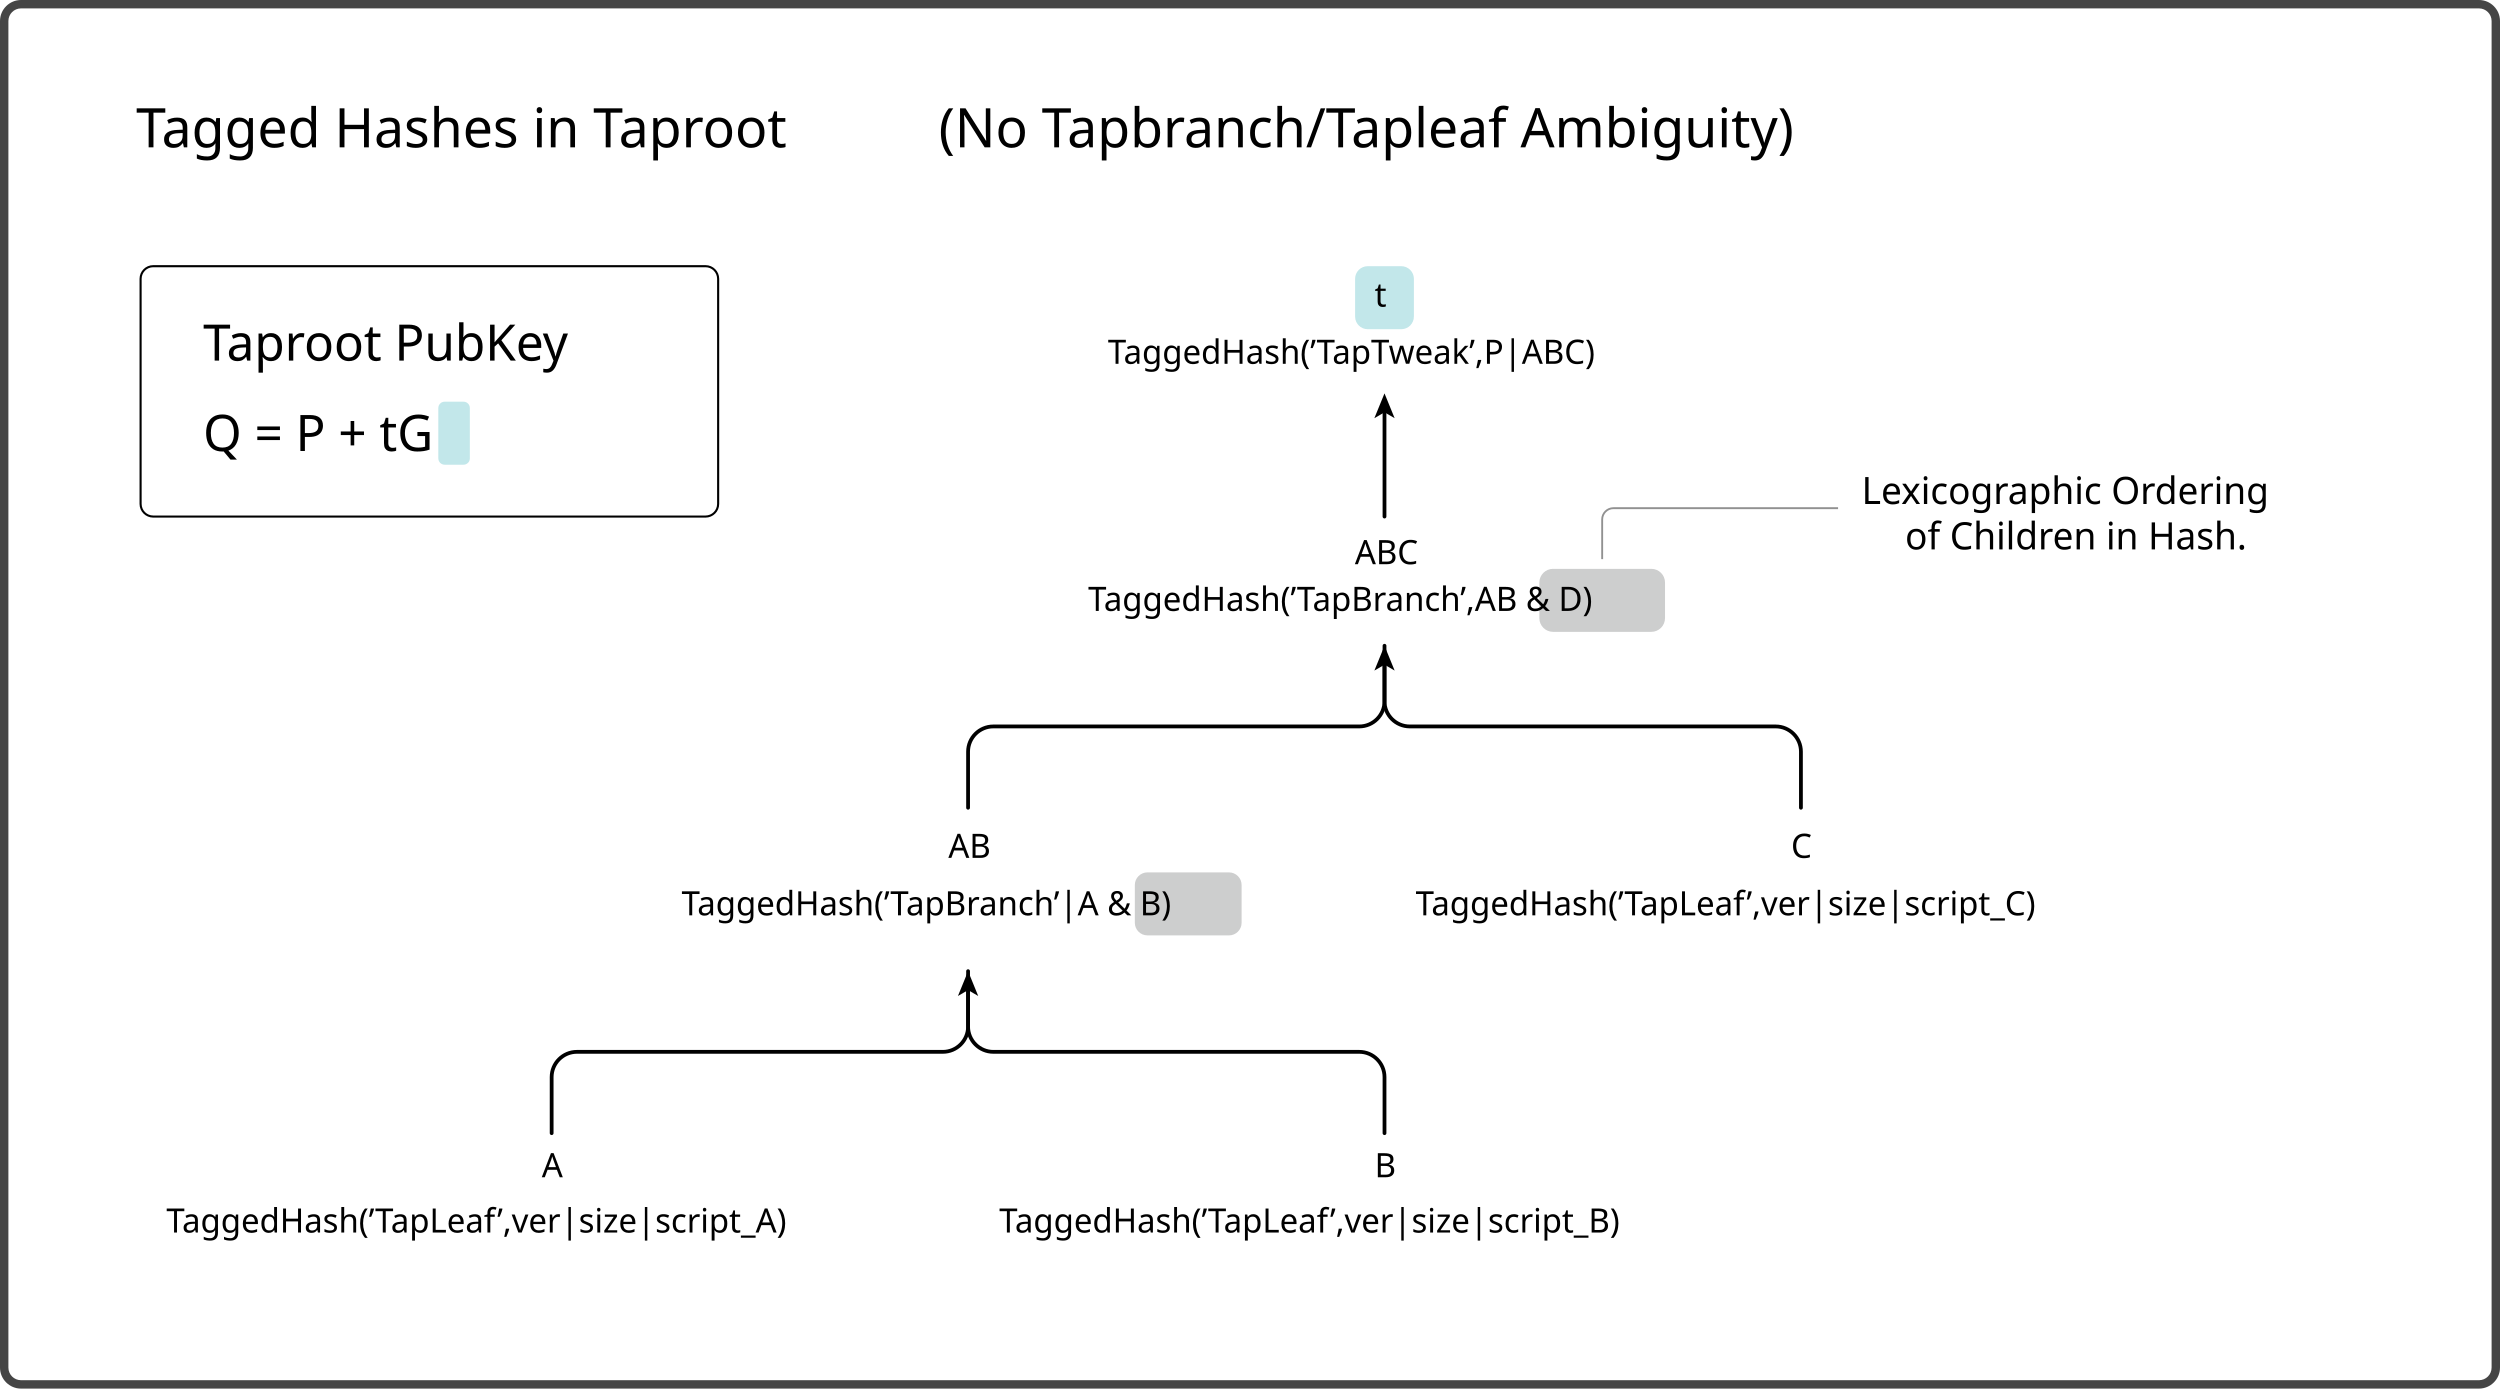
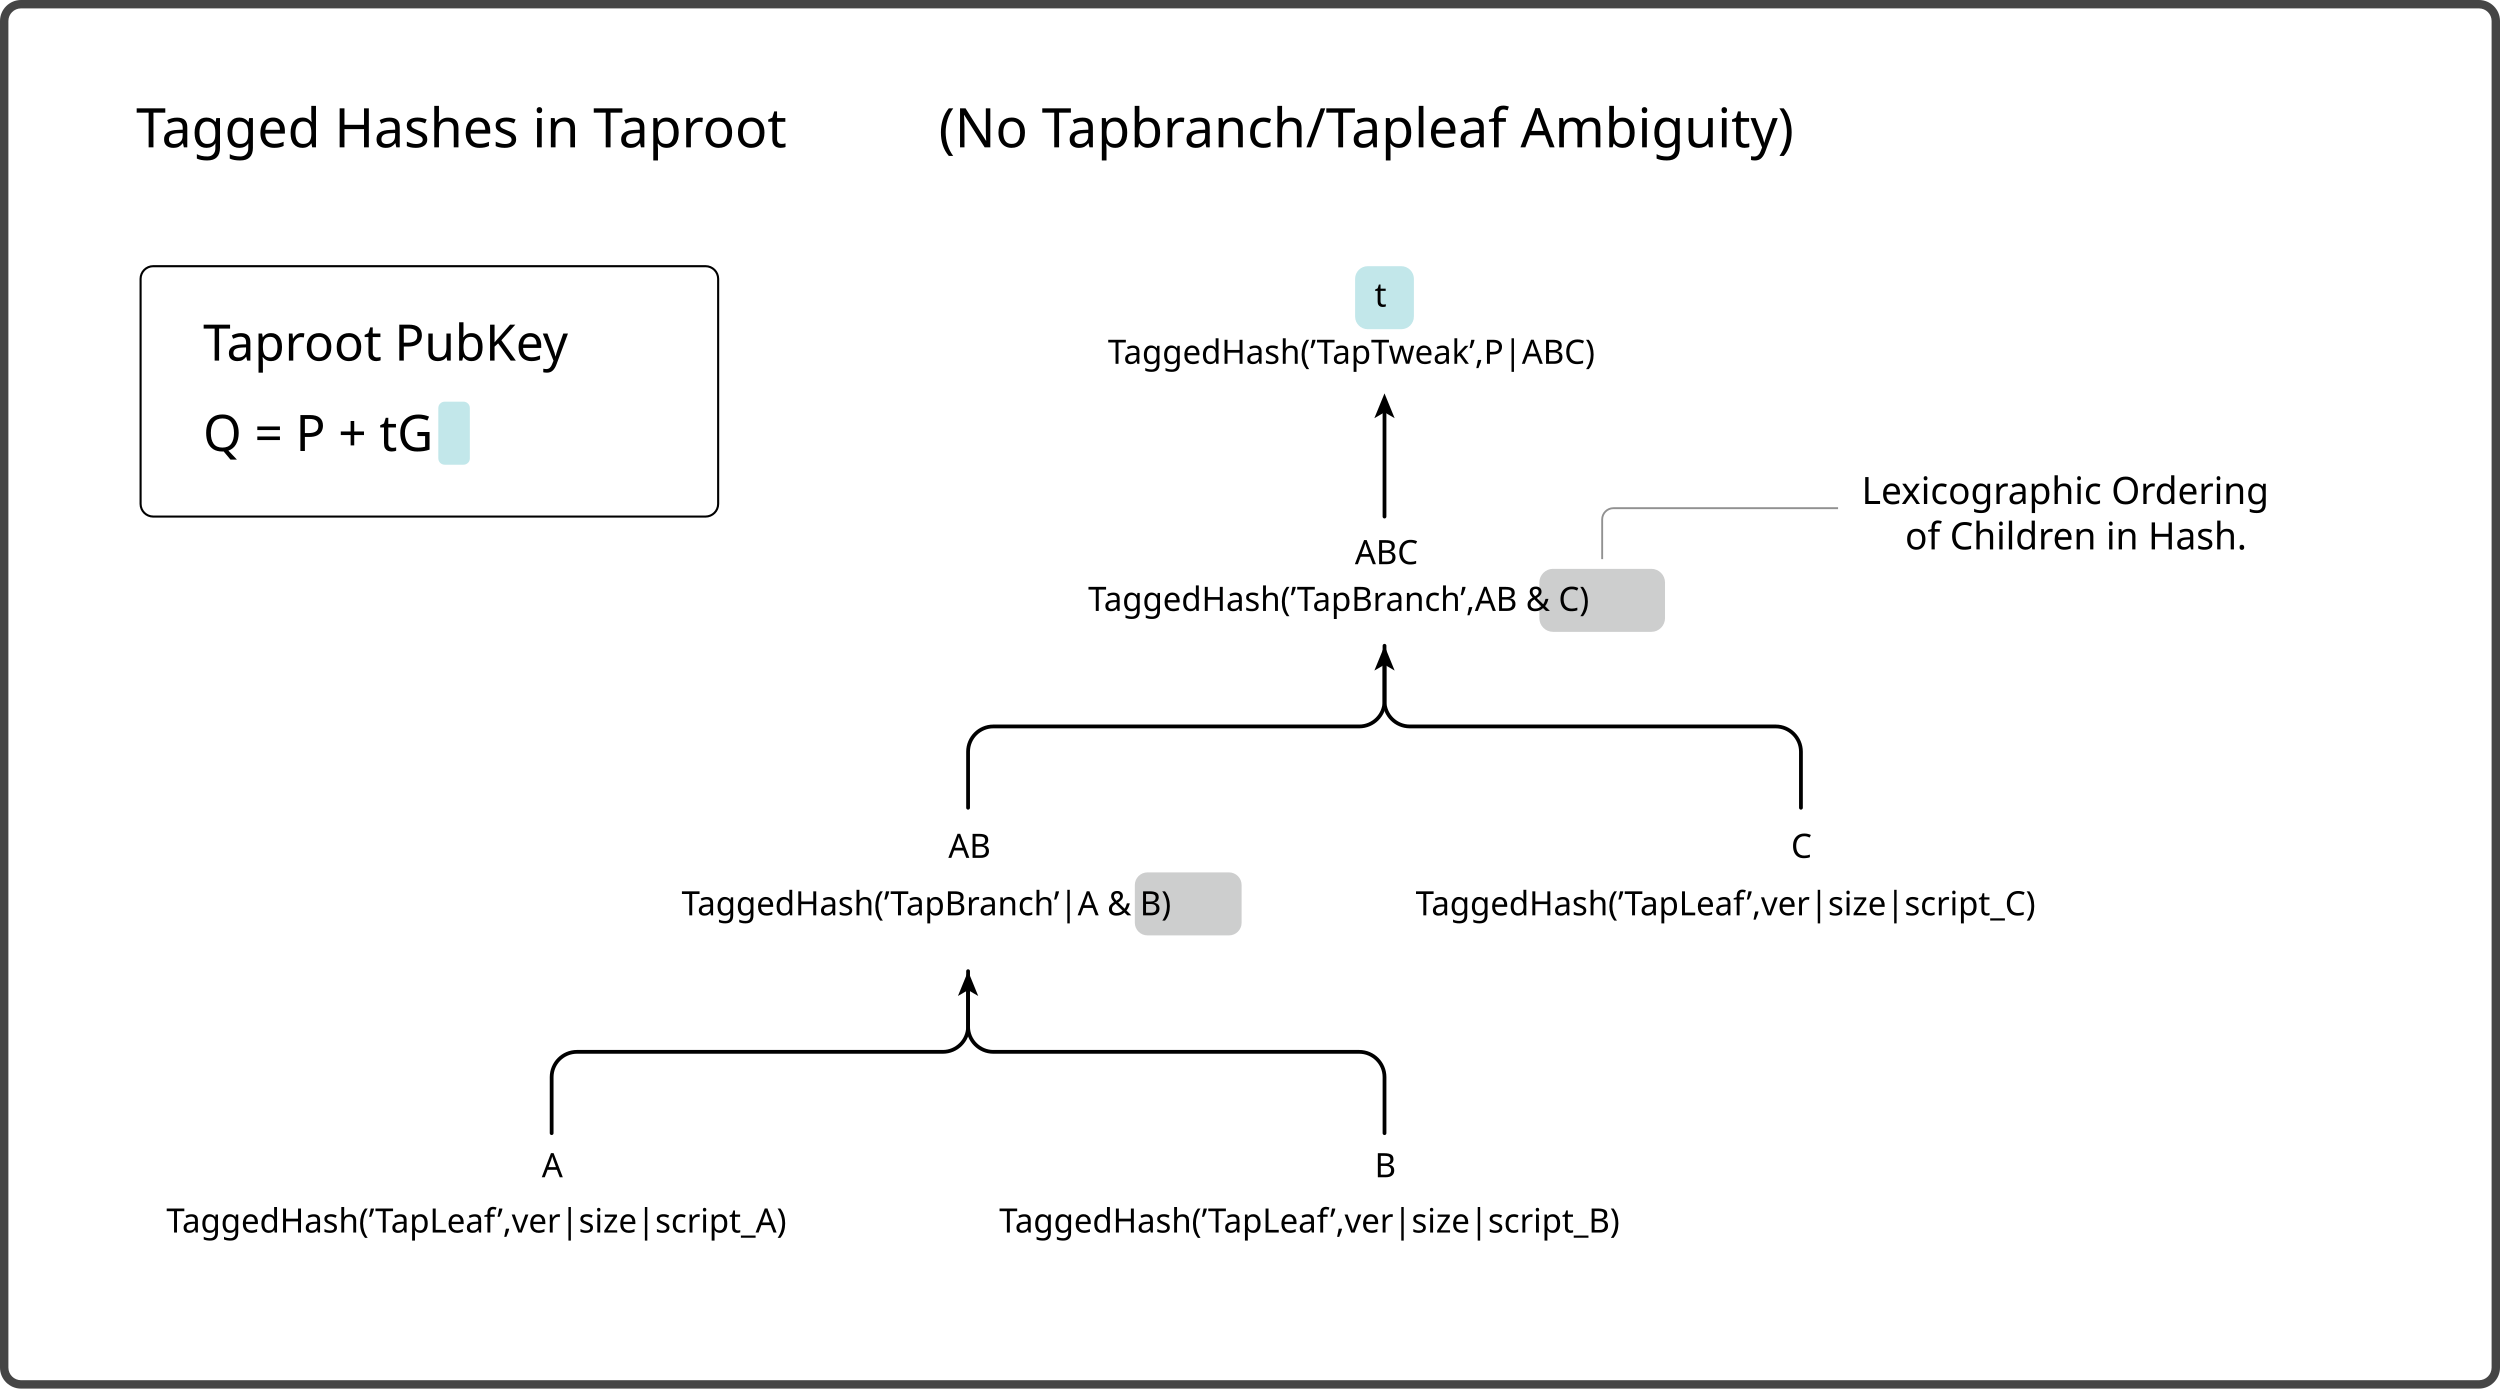
- <svg xmlns="http://www.w3.org/2000/svg" version="1.1" id="TapTree-2.1" x="0px" y="0px" width="595.28px" height="330.643px" viewBox="0 0 595.28 330.643" enable-background="new 0 0 595.28 330.643" xml:space="preserve">
+ <svg xmlns="http://www.w3.org/2000/svg" version="1.1" id="TapTree-2.1" x="0px" y="0px" width="595.279px" height="330.643px" viewBox="0 0 595.279 330.643" enable-background="new 0 0 595.279 330.643" xml:space="preserve">
  <g>
-     <path fill="#454545" d="M590.28,2c1.654,0,3,1.346,3,3v320.643c0,1.654-1.346,3-3,3H5c-1.654,0-3-1.346-3-3V5c0-1.654,1.346-3,3-3   H590.28 M590.28,0H5C2.25,0,0,2.25,0,5v320.643c0,2.75,2.25,5,5,5h585.28c2.75,0,5-2.25,5-5V5C595.28,2.25,593.03,0,590.28,0   L590.28,0z" />
+     <path fill="#454545" d="M590.28,2c1.654,0,3,1.346,3,3v320.643c0,1.654-1.346,3-3,3H5c-1.654,0-3-1.346-3-3V5c0-1.654,1.346-3,3-3   H590.28 M590.28,0H5C2.25,0,0,2.25,0,5v320.643c0,2.75,2.25,5,5,5H590.28c2.75,0,5-2.25,5-5V5C595.28,2.25,593.03,0,590.28,0   L590.28,0z" />
  </g>
  <g opacity="0.65">
-     <path fill="#B2B3B3" d="M396.46,147.195c0,1.79-1.465,3.254-3.255,3.254h-23.41c-1.79,0-3.255-1.464-3.255-3.254v-8.494   c0-1.79,1.465-3.254,3.255-3.254h23.41c1.79,0,3.255,1.464,3.255,3.254V147.195z" />
+     <path fill="#B2B3B3" d="M396.46,147.195c0,1.79-1.465,3.255-3.255,3.255h-23.41c-1.79,0-3.255-1.465-3.255-3.255v-8.493   c0-1.79,1.465-3.255,3.255-3.255h23.41c1.79,0,3.255,1.465,3.255,3.255V147.195z" />
  </g>
  <g opacity="0.65">
-     <path fill="#A1DADE" d="M336.664,75.385c0,1.65-1.35,3-3,3h-8c-1.65,0-3-1.35-3-3v-9.003c0-1.65,1.35-3,3-3h8c1.65,0,3,1.35,3,3   V75.385z" />
+     <path fill="#A1DADE" d="M336.664,75.385c0,1.65-1.351,3-3,3h-8c-1.65,0-3-1.35-3-3v-9.003c0-1.65,1.35-3,3-3h8c1.649,0,3,1.35,3,3   V75.385z" />
  </g>
  <g opacity="0.65">
    <path fill="#A1DADE" d="M111.875,109.151c0,0.825-0.675,1.5-1.5,1.5h-4.506c-0.825,0-1.5-0.675-1.5-1.5V97.148   c0-0.825,0.675-1.5,1.5-1.5h4.506c0.825,0,1.5,0.675,1.5,1.5V109.151z" />
  </g>
  <g>
-     <rect x="32.422" y="25.333" fill="none" width="507.911" height="17.667" />
-     <text transform="matrix(0.9799 0 0 1 32.4224 35.0835)">
-       <tspan x="0" y="0" font-family="'RobotoMono-Bold'" font-size="13">Tagged Hashes in Taproot </tspan>
-       <tspan x="195.033" y="0" font-family="'RobotoMono-Regular'" font-size="13">(No Tapbranch/Tapleaf Ambiguity)</tspan>
-     </text>
+     <rect x="32.422" y="25.333" fill="none" width="507.91" height="17.667" />
+     <text transform="matrix(0.9799 0 0 1 32.4216 35.0833)" font-family="'RobotoMono-Bold'" font-size="13">Tagged Hashes in Taproot </text>
+     <text transform="matrix(0.9799 0 0 1 223.5344 35.0833)" font-family="'RobotoMono-Regular'" font-size="13">(No Tapbranch/Tapleaf Ambiguity)</text>
  </g>
  <g>
    <path fill="none" stroke="#000000" stroke-width="0.9" stroke-linecap="round" stroke-miterlimit="10" d="M329.668,153.763v13.206   c0,3.303-2.702,6.005-6.005,6.005h-87.148c-3.303,0-6.005,2.702-6.005,6.005v13.358" />
  </g>
  <g>
    <g>
      <path fill="none" stroke="#000000" stroke-width="0.9" stroke-linecap="round" stroke-miterlimit="10" d="M329.668,157.957v9.012    c0,3.303,2.702,6.005,6.005,6.005h87.146c3.303,0,6.005,2.702,6.005,6.005v13.358" />
      <g>
        <polygon points="329.668,153.763 327.253,159.673 329.668,158.271 332.082,159.673    " />
      </g>
    </g>
  </g>
  <g>
-     <path fill="none" stroke="#000000" stroke-width="0.9" stroke-linecap="round" stroke-miterlimit="10" d="M230.511,231.246v13.206   c0,3.303-2.702,6.005-6.005,6.005h-87.147c-3.303,0-6.005,2.702-6.005,6.005v13.358" />
+     <path fill="none" stroke="#000000" stroke-width="0.9" stroke-linecap="round" stroke-miterlimit="10" d="M230.511,231.246v13.206   c0,3.303-2.702,6.005-6.005,6.005h-87.147c-3.303,0-6.005,2.702-6.005,6.005v13.357" />
  </g>
  <g>
    <g>
-       <path fill="none" stroke="#000000" stroke-width="0.9" stroke-linecap="round" stroke-miterlimit="10" d="M230.511,235.44v9.012    c0,3.303,2.702,6.005,6.005,6.005h87.146c3.303,0,6.005,2.702,6.005,6.005v13.358" />
+       <path fill="none" stroke="#000000" stroke-width="0.9" stroke-linecap="round" stroke-miterlimit="10" d="M230.511,235.44v9.013    c0,3.303,2.702,6.005,6.005,6.005h87.146c3.303,0,6.005,2.702,6.005,6.005v13.357" />
      <g>
        <polygon points="230.511,231.246 228.096,237.156 230.511,235.753 232.925,237.156    " />
      </g>
    </g>
  </g>
  <g>
    <g>
      <line fill="none" stroke="#000000" stroke-width="0.9" stroke-linecap="round" stroke-miterlimit="10" x1="329.665" y1="97.86" x2="329.665" y2="123" />
      <g>
        <polygon points="329.665,93.667 327.25,99.576 329.665,98.174 332.079,99.576    " />
      </g>
    </g>
  </g>
  <g>
-     <rect x="393.2" y="198.27" fill="none" width="71.248" height="13.611" />
-     <text transform="matrix(0.9799 0 0 1 426.4727 204.27)" font-family="'RobotoMono-Bold'" font-size="8">C</text>
+     <rect x="393.2" y="198.27" fill="none" width="71.247" height="13.611" />
+     <text transform="matrix(0.9799 0 0 1 426.4719 204.2698)" font-family="'RobotoMono-Bold'" font-size="8">C</text>
  </g>
  <g>
-     <rect x="294.042" y="128.336" fill="none" width="71.248" height="13.611" />
-     <text transform="matrix(0.9799 0 0 1 322.6104 134.3364)" font-family="'RobotoMono-Bold'" font-size="8">ABC</text>
+     <rect x="294.042" y="128.336" fill="none" width="71.248" height="13.61" />
+     <text transform="matrix(0.9799 0 0 1 322.6096 134.3362)" font-family="'RobotoMono-Bold'" font-size="8">ABC</text>
  </g>
  <g>
    <rect x="294.042" y="67.016" fill="none" width="71.248" height="13.611" />
-     <text transform="matrix(0.9799 0 0 1 327.3145 73.0161)" font-family="'RobotoMono-Bold'" font-size="8">t</text>
+     <text transform="matrix(0.9799 0 0 1 327.3137 73.0159)" font-family="'RobotoMono-Bold'" font-size="8">t</text>
  </g>
  <g>
    <rect x="118.988" y="274.314" fill="none" width="24.732" height="15.745" />
-     <text transform="matrix(0.9799 0 0 1 129.002 280.3145)" font-family="'RobotoMono-Bold'" font-size="8">A</text>
+     <text transform="matrix(0.9799 0 0 1 129.0012 280.3147)" font-family="'RobotoMono-Bold'" font-size="8">A</text>
  </g>
  <g>
-     <rect x="317.3" y="274.314" fill="none" width="24.732" height="15.745" />
-     <text transform="matrix(0.9799 0 0 1 327.3135 280.3145)" font-family="'RobotoMono-Bold'" font-size="8">B</text>
+     <rect x="317.3" y="274.314" fill="none" width="24.731" height="15.745" />
+     <text transform="matrix(0.9799 0 0 1 327.3127 280.3147)" font-family="'RobotoMono-Bold'" font-size="8">B</text>
  </g>
  <g>
    <rect x="218.145" y="198.27" fill="none" width="24.732" height="10.455" />
-     <text transform="matrix(0.9799 0 0 1 225.8066 204.27)" font-family="'RobotoMono-Bold'" font-size="8">AB</text>
+     <text transform="matrix(0.9799 0 0 1 225.8059 204.2698)" font-family="'RobotoMono-Bold'" font-size="8">AB</text>
  </g>
  <g>
    <rect x="48.369" y="98.388" fill="none" width="136" height="19.525" />
-     <text transform="matrix(0.9799 0 0 1 48.3691 107.3882)" font-family="'RobotoMono-Bold'" font-size="12">Q = P + tG</text>
+     <text transform="matrix(0.9799 0 0 1 48.3684 107.3879)" font-family="'RobotoMono-Bold'" font-size="12">Q = P + tG</text>
  </g>
  <g>
-     <rect x="48.369" y="76.863" fill="none" width="136" height="39.051" />
-     <text transform="matrix(0.9799 0 0 1 48.3691 85.8628)" font-family="'RobotoMono-Bold'" font-size="12">Taproot PubKey</text>
+     <rect x="48.369" y="76.863" fill="none" width="136" height="39.052" />
+     <text transform="matrix(0.9799 0 0 1 48.3684 85.8625)" font-family="'RobotoMono-Bold'" font-size="12">Taproot PubKey</text>
  </g>
  <g>
    <rect x="210.523" y="139.465" fill="none" width="238.283" height="28.597" />
-     <text transform="matrix(0.9799 0 0 1 259.1001 145.4648)" font-family="'RobotoMono-Regular'" font-size="8">TaggedHash(’TapBranch’,AB &amp; D)</text>
+     <text transform="matrix(0.9799 0 0 1 259.0994 145.4641)" font-family="'RobotoMono-Regular'" font-size="8">TaggedHash(’TapBranch’,AB &amp; C)</text>
  </g>
  <g>
    <rect x="210.523" y="80.627" fill="none" width="238.283" height="28.597" />
-     <text transform="matrix(0.9799 0 0 1 263.8047 86.6274)" font-family="'RobotoMono-Regular'" font-size="8">TaggedHash(’TapTweak’,P|ABC)</text>
+     <text transform="matrix(0.9799 0 0 1 263.804 86.6272)" font-family="'RobotoMono-Regular'" font-size="8">TaggedHash(’TapTweak’,P|ABC)</text>
  </g>
  <g>
-     <rect x="393.2" y="113.262" fill="none" width="163.946" height="87.074" />
-     <text transform="matrix(0.9799 0 0 1 443.2734 120.0122)">
-       <tspan x="0" y="0" font-family="'RobotoMono-Italic'" font-size="9">Lexicographic Ordering </tspan>
-       <tspan x="10.56" y="10.8" font-family="'RobotoMono-Italic'" font-size="9">of Children in Hash.</tspan>
-     </text>
+     <rect x="393.2" y="113.262" fill="none" width="163.945" height="87.074" />
+     <text transform="matrix(0.9799 0 0 1 443.2727 120.012)" font-family="'RobotoMono-Italic'" font-size="9">Lexicographic Ordering </text>
+     <text transform="matrix(0.9799 0 0 1 453.6204 130.8118)" font-family="'RobotoMono-Italic'" font-size="9">of Children in Hash.</text>
  </g>
  <g>
    <rect x="33.477" y="287.483" fill="none" width="195.755" height="25.15" />
-     <text transform="matrix(0.9799 0 0 1 39.6191 293.4834)" font-family="'RobotoMono-Regular'" font-size="8">TaggedHash(’TapLeaf’,ver|size|script_A)</text>
+     <text transform="matrix(0.9799 0 0 1 39.6184 293.4836)" font-family="'RobotoMono-Regular'" font-size="8">TaggedHash(’TapLeaf’,ver|size|script_A)</text>
  </g>
  <g>
    <rect x="330.948" y="211.948" fill="none" width="195.755" height="25.15" />
-     <text transform="matrix(0.9799 0 0 1 337.0908 217.9478)" font-family="'RobotoMono-Regular'" font-size="8">TaggedHash(’TapLeaf’,ver|size|script_C)</text>
+     <text transform="matrix(0.9799 0 0 1 337.0901 217.9475)" font-family="'RobotoMono-Regular'" font-size="8">TaggedHash(’TapLeaf’,ver|size|script_C)</text>
  </g>
  <g>
-     <rect x="231.787" y="287.483" fill="none" width="195.755" height="25.15" />
-     <text transform="matrix(0.9799 0 0 1 237.9297 293.4834)" font-family="'RobotoMono-Regular'" font-size="8">TaggedHash(’TapLeaf’,ver|size|script_B)</text>
+     <rect x="231.787" y="287.483" fill="none" width="195.754" height="25.15" />
+     <text transform="matrix(0.9799 0 0 1 237.929 293.4836)" font-family="'RobotoMono-Regular'" font-size="8">TaggedHash(’TapLeaf’,ver|size|script_B)</text>
  </g>
  <g opacity="0.65">
-     <path fill="#B2B3B3" d="M295.64,219.728c0,1.65-1.35,3-3,3h-19.422c-1.65,0-3-1.35-3-3v-9.003c0-1.65,1.35-3,3-3h19.422   c1.65,0,3,1.35,3,3V219.728z" />
+     <path fill="#B2B3B3" d="M295.64,219.728c0,1.65-1.35,3-3,3h-19.422c-1.65,0-3-1.35-3-3v-9.003c0-1.649,1.35-3,3-3h19.422   c1.65,0,3,1.351,3,3V219.728z" />
  </g>
  <g>
-     <rect x="111.369" y="211.948" fill="none" width="238.283" height="28.597" />
-     <text transform="matrix(0.9799 0 0 1 162.2988 217.9478)" font-family="'RobotoMono-Regular'" font-size="8">TaggedHash(’TapBranch’|A &amp; B)</text>
+     <rect x="111.369" y="211.948" fill="none" width="238.282" height="28.598" />
+     <text transform="matrix(0.9799 0 0 1 162.2981 217.9475)" font-family="'RobotoMono-Regular'" font-size="8">TaggedHash(’TapBranch’|A &amp; B)</text>
  </g>
  <g>
-     <path fill="none" stroke="#919191" stroke-width="0.448" stroke-miterlimit="10" d="M381.495,133.142v-9.457   c0-1.477,1.208-2.685,2.685-2.685h53.487" />
+     <path fill="none" stroke="#919191" stroke-width="0.448" stroke-miterlimit="10" d="M381.495,133.142v-9.457   c0-1.477,1.208-2.685,2.685-2.685h53.486" />
  </g>
  <g>
-     <path fill="none" stroke="#000000" stroke-width="0.5" stroke-miterlimit="10" d="M171,120c0,1.65-1.35,3-3,3H36.477   c-1.65,0-3-1.35-3-3V66.382c0-1.65,1.35-3,3-3H168c1.65,0,3,1.35,3,3V120z" />
+     <path fill="none" stroke="#000000" stroke-width="0.5" stroke-miterlimit="10" d="M171,120c0,1.649-1.351,3-3,3H36.477   c-1.649,0-3-1.351-3-3V66.382c0-1.65,1.351-3,3-3H168c1.649,0,3,1.35,3,3V120z" />
  </g>
</svg>
